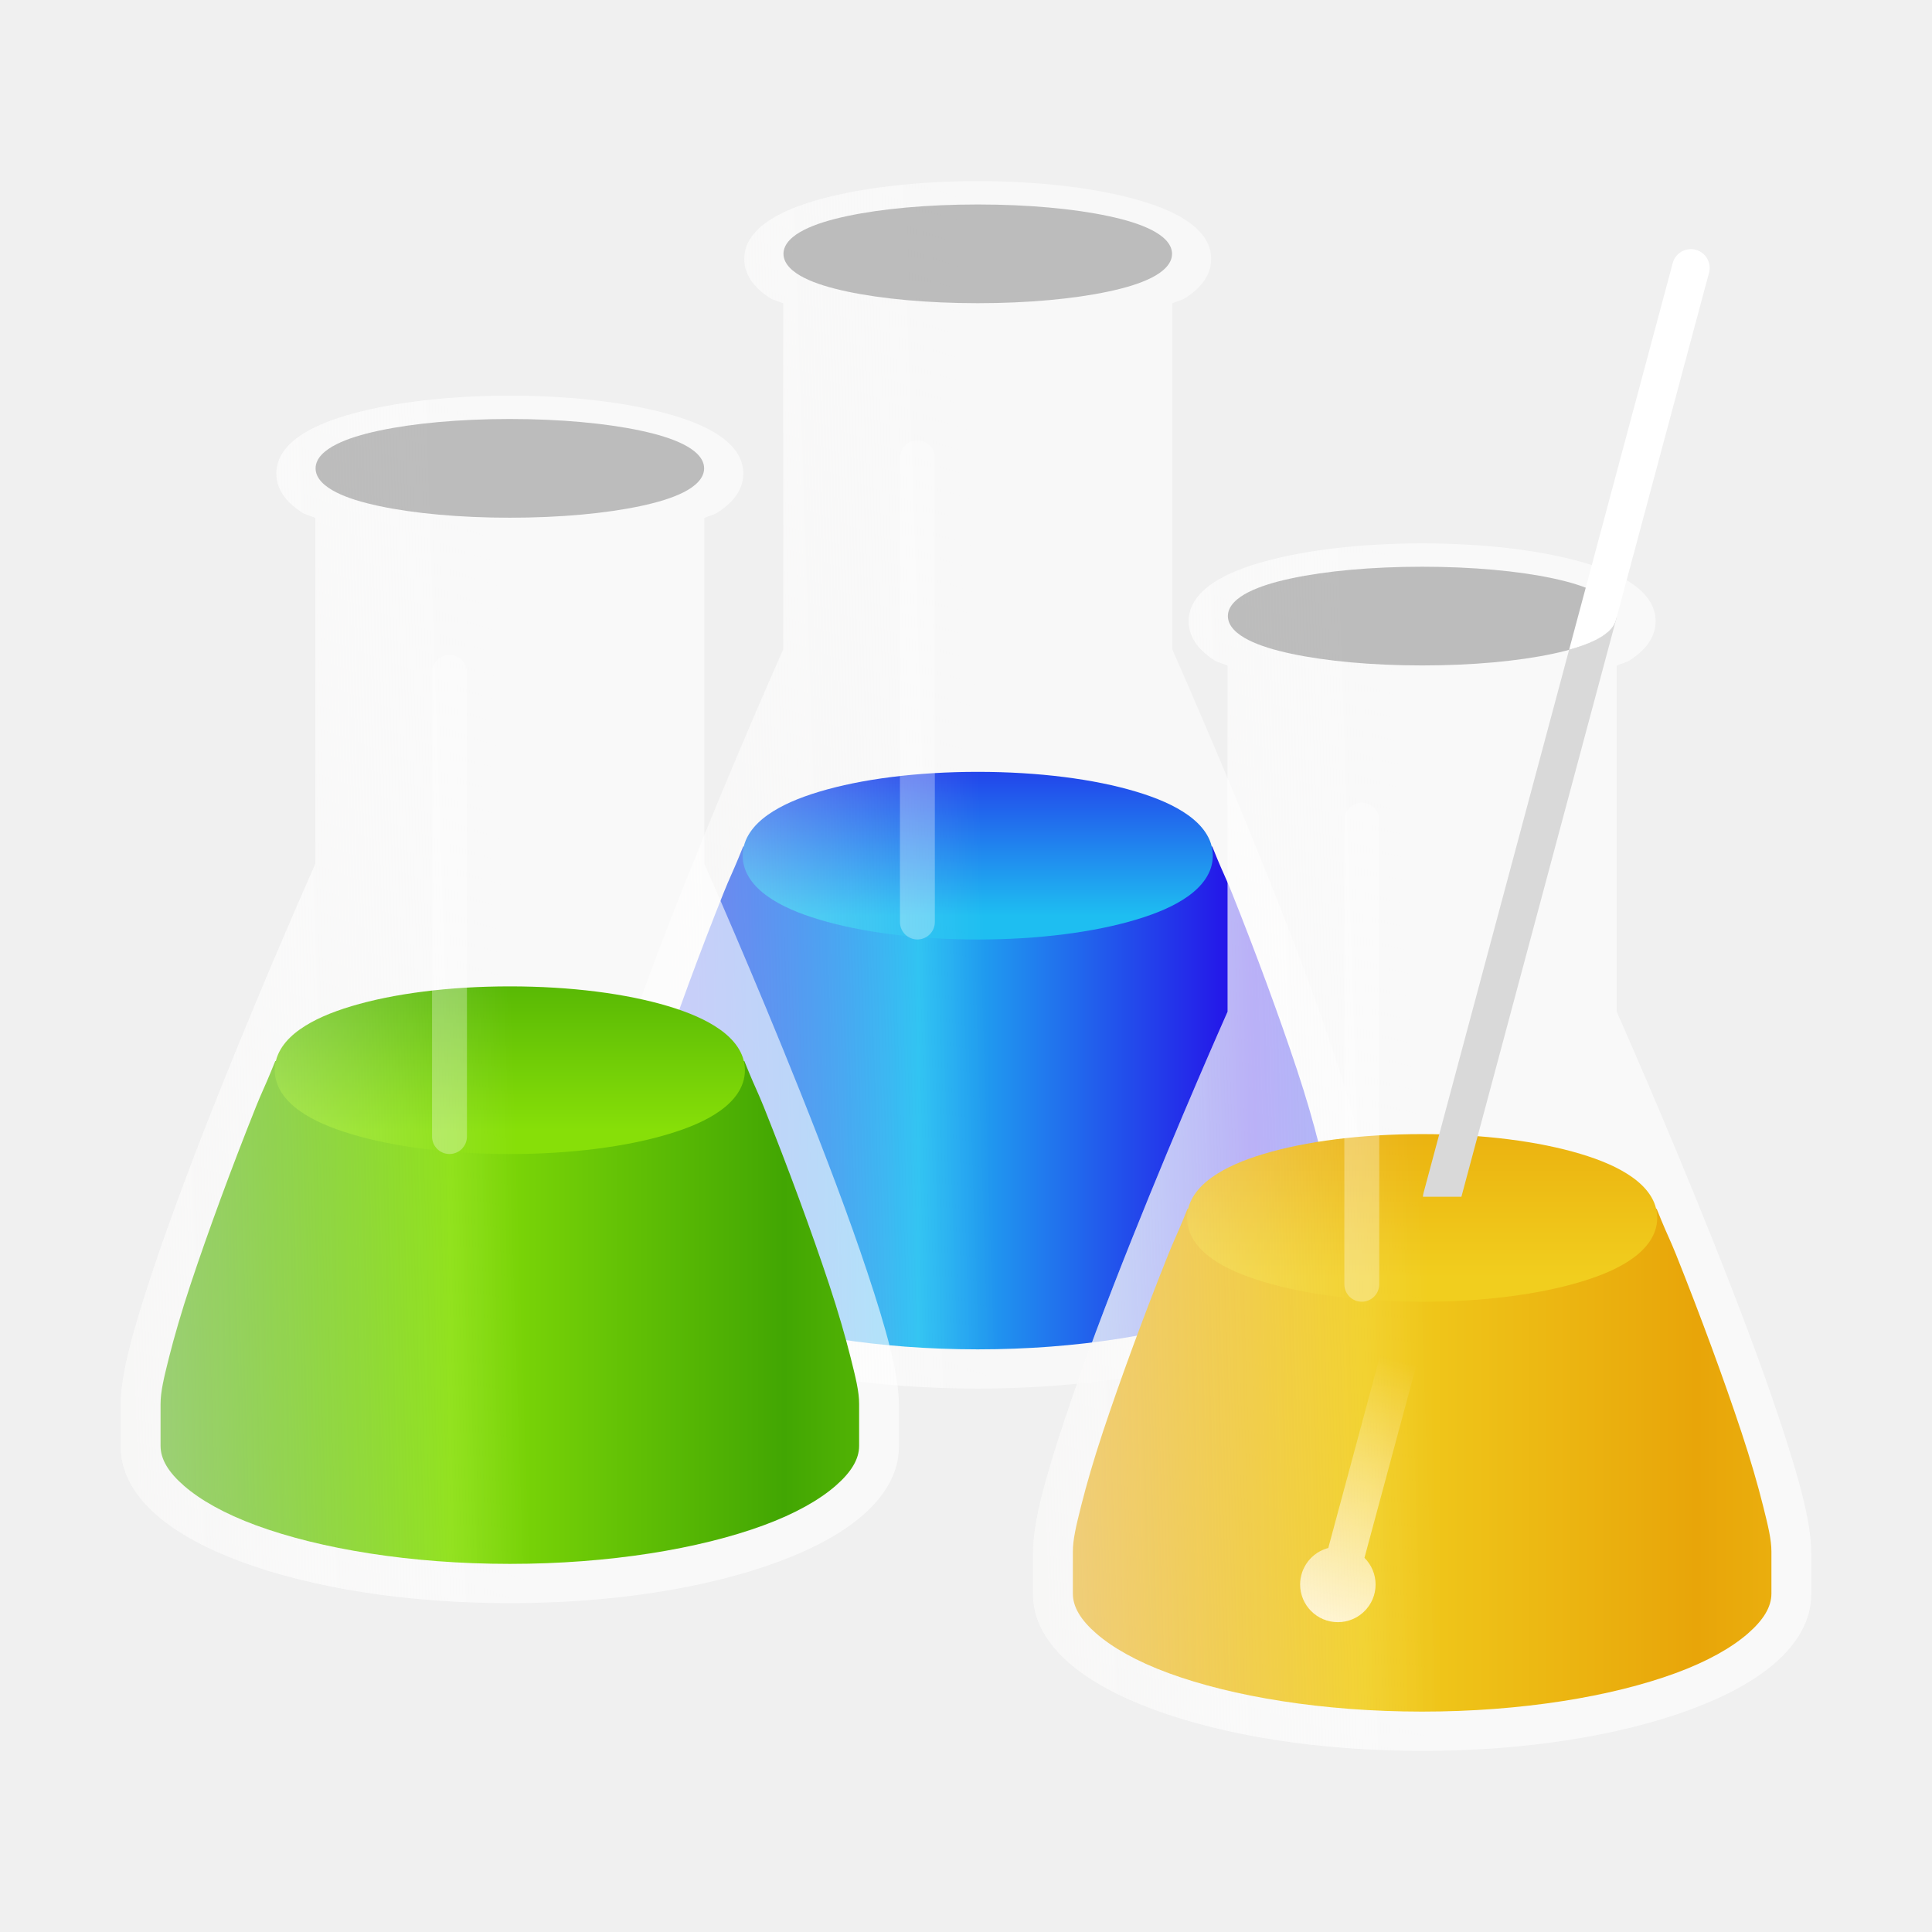
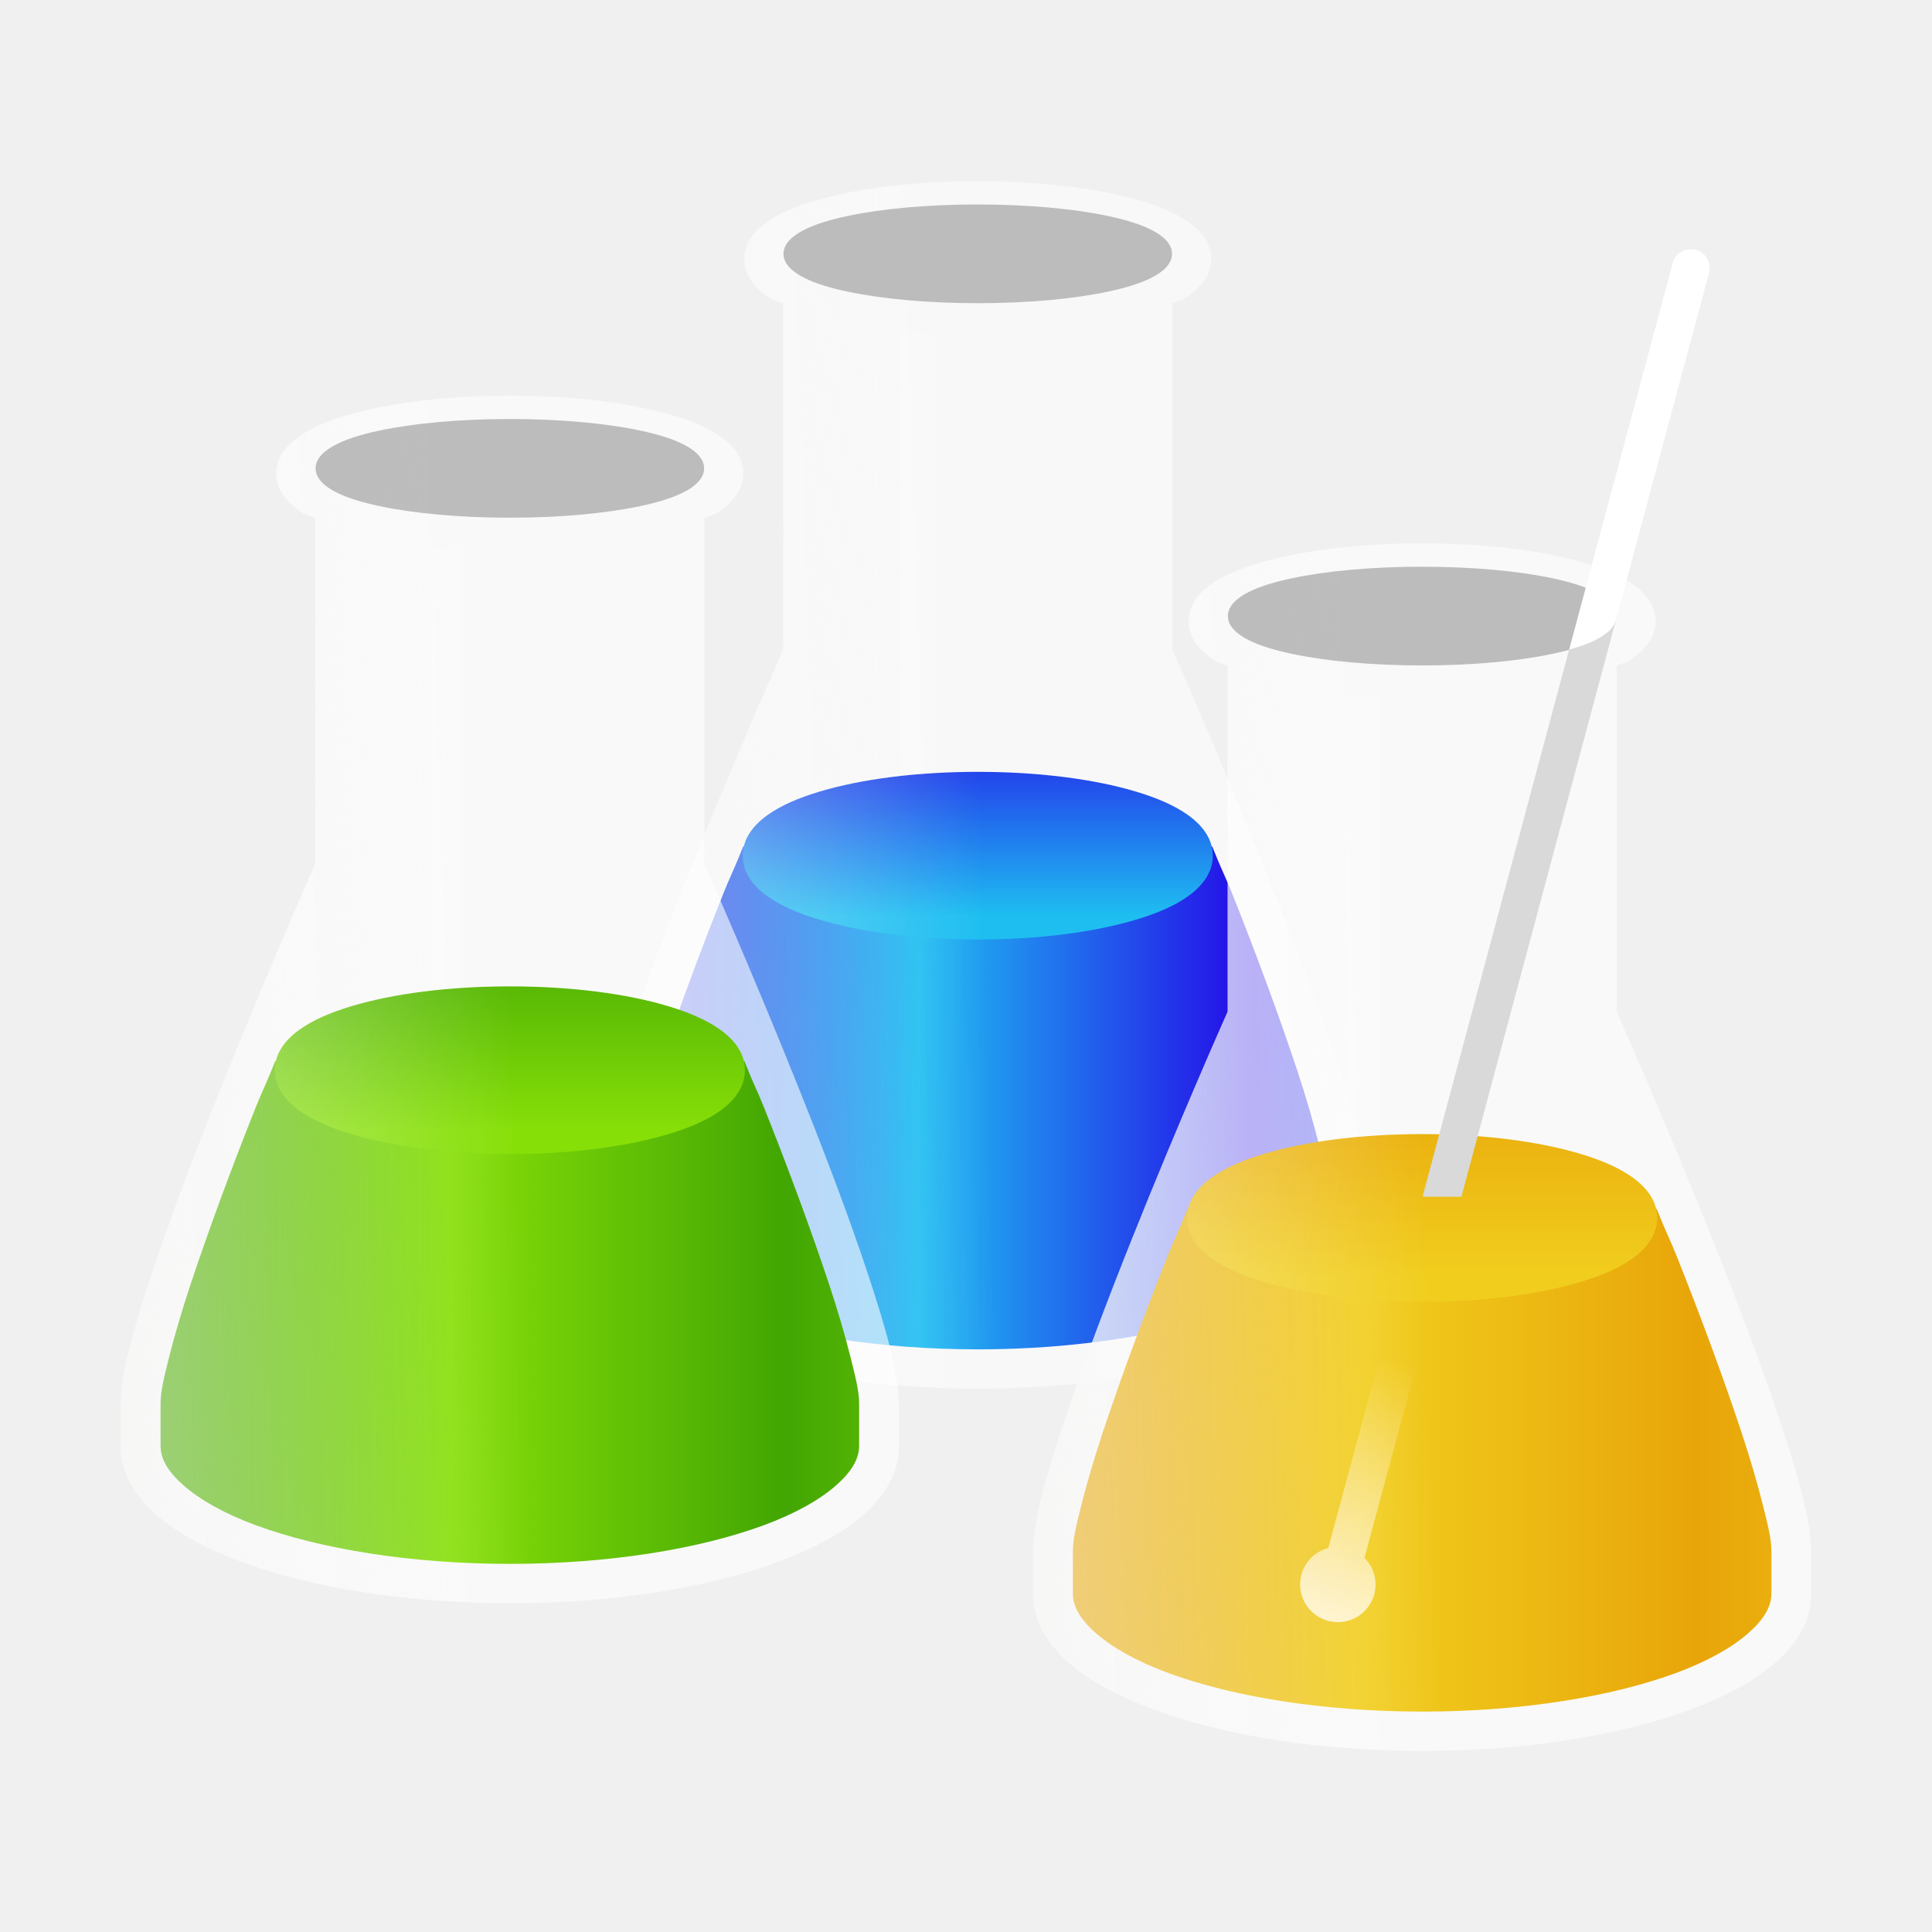
<svg xmlns="http://www.w3.org/2000/svg" xmlns:xlink="http://www.w3.org/1999/xlink" height="128px" viewBox="0 0 128 128" width="128px" version="1.1" id="svg33" xml:space="preserve">
  <defs id="defs33">
+     <linearGradient id="linearGradient1">
+       <stop style="stop-color:#ffffff;stop-opacity:0;" offset="0" id="stop17" />
+       <stop style="stop-color:#ffffff;stop-opacity:0.2;" offset="0.5" id="stop21" />
+       <stop style="stop-color:#ffffff;stop-opacity:0;" offset="1" id="stop20" />
+     </linearGradient>
    <linearGradient id="linearGradient16" gradientUnits="userSpaceOnUse" x1="16" x2="30" y1="86" y2="86" gradientTransform="translate(251,22)">
      <stop offset="0" stop-color="#f6f5f4" stop-opacity="0.502" id="stop15" style="stop-color:#f6f5f4;stop-opacity:0.501;" />
      <stop offset="1" stop-color="#ffffff" stop-opacity="0" id="stop16" />
    </linearGradient>
    <linearGradient id="linearGradient5">
      <stop style="stop-color:#fff3cc;stop-opacity:1;" offset="0" id="stop11" />
      <stop style="stop-color:#fff3cc;stop-opacity:0;" offset="0.819" id="stop12" />
    </linearGradient>
    <linearGradient id="linearGradient70" gradientTransform="matrix(1.379451,0,0,1.377304,75.67625,42.15042)" gradientUnits="userSpaceOnUse" spreadMethod="reflect" x1="63.148" x2="79.188" y1="35.981" y2="35.981">
      <stop offset="0" stop-color="#87df08" id="stop69" style="stop-color:#f1ce1e;stop-opacity:1;" />
      <stop offset="1" stop-color="#62a805" id="stop70" style="stop-color:#e8a509;stop-opacity:1;" />
    </linearGradient>
    <linearGradient id="linearGradient58" gradientTransform="matrix(1.379451,0,0,1.377304,75.67625,42.15042)" gradientUnits="userSpaceOnUse" spreadMethod="reflect" x1="63.148" x2="79.188" y1="35.981" y2="35.981">
      <stop offset="0" stop-color="#87df08" id="stop57" style="stop-color:#1ebef1;stop-opacity:1;" />
      <stop offset="1" stop-color="#62a805" id="stop58" style="stop-color:#2509e8;stop-opacity:1;" />
    </linearGradient>
    <linearGradient id="e-6" gradientTransform="matrix(1.379451,0,0,1.377304,75.67625,42.15042)" gradientUnits="userSpaceOnUse" spreadMethod="reflect" x1="63.148" x2="79.188" y1="35.981" y2="35.981">
      <stop offset="0" stop-color="#87df08" id="stop13-9" />
      <stop offset="1" stop-color="#62a805" id="stop14-3" style="stop-color:#42a603;stop-opacity:1;" />
    </linearGradient>
    <linearGradient id="j-5" gradientUnits="userSpaceOnUse" x1="16" x2="30" y1="86" y2="86" gradientTransform="translate(251,22)">
      <stop offset="0" stop-color="#f6f5f4" stop-opacity="0.502" id="stop18" />
      <stop offset="1" stop-color="#ffffff" stop-opacity="0" id="stop19" />
    </linearGradient>
    <linearGradient xlink:href="#j-5" id="linearGradient33" x1="160.514" y1="58.696" x2="170.555" y2="58.361" gradientUnits="userSpaceOnUse" gradientTransform="matrix(2.577884,0,0,2.577884,-405.7855,-85.09862)" />
    <linearGradient xlink:href="#linearGradient58" id="linearGradient53" gradientUnits="userSpaceOnUse" gradientTransform="matrix(1.379451,0,0,1.377304,-26.26609,18.15042)" x1="63.148" y1="35.981" x2="79.188" y2="35.981" spreadMethod="reflect" />
    <linearGradient xlink:href="#linearGradient58" id="linearGradient54" gradientUnits="userSpaceOnUse" gradientTransform="matrix(1.144081,0,0,1.222156,37.32166,23.46968)" x1="21.485" y1="30.443" x2="21.485" y2="18.794" spreadMethod="pad" />
    <linearGradient xlink:href="#j-5" id="linearGradient55" gradientUnits="userSpaceOnUse" gradientTransform="matrix(2.577884,0,0,2.577884,-374.7855,-99.31223)" x1="160.514" y1="58.696" x2="170.555" y2="58.361" />
    <linearGradient xlink:href="#e-6" id="linearGradient56" gradientUnits="userSpaceOnUse" gradientTransform="matrix(1.379451,0,0,1.377304,-57.26609,32.36402)" x1="63.148" y1="35.981" x2="79.188" y2="35.981" spreadMethod="reflect" />
    <linearGradient xlink:href="#e-6" id="linearGradient57" gradientUnits="userSpaceOnUse" gradientTransform="matrix(1.144081,0,0,1.222156,6.32166,37.68329)" x1="21.485" y1="30.443" x2="21.485" y2="18.794" spreadMethod="pad" />
    <linearGradient xlink:href="#linearGradient70" id="linearGradient67" gradientUnits="userSpaceOnUse" gradientTransform="matrix(1.379451,0,0,1.377304,3.17591,42.15042)" x1="63.148" y1="35.981" x2="79.188" y2="35.981" spreadMethod="reflect" />
    <linearGradient xlink:href="#linearGradient70" id="linearGradient68" gradientUnits="userSpaceOnUse" gradientTransform="matrix(1.144081,0,0,1.222156,66.76366,47.46968)" x1="21.485" y1="30.443" x2="21.485" y2="18.794" spreadMethod="pad" />
    <linearGradient xlink:href="#linearGradient16" id="linearGradient69" gradientUnits="userSpaceOnUse" gradientTransform="matrix(2.577884,0,0,2.577884,-345.3435,-75.31223)" x1="160.514" y1="58.696" x2="170.555" y2="58.361" />
    <linearGradient xlink:href="#linearGradient5" id="linearGradient12" x1="87.682" y1="108.27" x2="93.381" y2="87.04" gradientUnits="userSpaceOnUse" gradientTransform="translate(0.215019,-0.796876)" />
+     <linearGradient xlink:href="#linearGradient1" id="linearGradient20" x1="28.624" y1="59.924" x2="30.937" y2="59.924" gradientUnits="userSpaceOnUse" gradientTransform="matrix(1.729483,0,0,0.8845056,-21.88027,-2.100064)" />
+     <linearGradient xlink:href="#linearGradient1" id="linearGradient21" gradientUnits="userSpaceOnUse" gradientTransform="matrix(1.729483,0,0,0.8841004,9.275881,-16.29609)" x1="28.624" y1="59.924" x2="30.937" y2="59.924" />
+     <linearGradient xlink:href="#linearGradient1" id="linearGradient22" gradientUnits="userSpaceOnUse" gradientTransform="matrix(1.729483,0,0,0.8841004,38.71788,7.703908)" x1="28.624" y1="59.924" x2="30.937" y2="59.924" />
  </defs>
  <linearGradient id="a" gradientUnits="userSpaceOnUse" x1="8" x2="120" y1="116" y2="116">
    <stop offset="0" stop-color="#deddda" id="stop1" />
    <stop offset="0.036" stop-color="#f6f5f4" id="stop2" />
    <stop offset="0.071" stop-color="#deddda" id="stop3" style="stop-color:#c5c3be;stop-opacity:1;" />
    <stop offset="0.929" stop-color="#deddda" id="stop4" style="stop-color:#c5c3be;stop-opacity:1;" />
    <stop offset="0.964" stop-color="#f6f5f4" id="stop5" style="stop-color:#f6f5f4;stop-opacity:1;" />
    <stop offset="1" stop-color="#deddda" id="stop6" style="stop-color:#c5c4be;stop-opacity:1;" />
  </linearGradient>
  <linearGradient id="b" gradientUnits="userSpaceOnUse">
    <stop offset="0" stop-color="#4bbfe5" id="stop7" />
    <stop offset="1" stop-color="#9141ac" id="stop8" />
  </linearGradient>
  <radialGradient id="c" cx="29.491" cy="109.785" gradientTransform="matrix(1.953487 0.295654 -0.131445 0.868505 -21.95714 -27.30719)" r="56" xlink:href="#b" />
  <radialGradient id="d" cx="104.212" cy="83.413" gradientTransform="matrix(0.0162272,-1.154436,1.225278,0.017223,16.82208,131.8341)" gradientUnits="userSpaceOnUse" r="56">
    <stop offset="0" stop-color="#f66151" id="stop9" />
    <stop offset="1" stop-color="#ed333b" stop-opacity="0" id="stop10" />
  </radialGradient>
  <filter id="e" height="1" width="1" x="0" y="0">
    <feColorMatrix in="SourceGraphic" type="matrix" values="0 0 0 0 1 0 0 0 0 1 0 0 0 0 1 0 0 0 1 0" id="feColorMatrix10" />
  </filter>
  <mask id="f">
    <g filter="url(#e)" id="g10">
      <rect fill-opacity="0.1" height="128" width="128" id="rect10" />
    </g>
  </mask>
  <clipPath id="g">
    <rect height="152" width="192" id="rect11" />
  </clipPath>
  <mask id="h">
    <g filter="url(#e)" id="g12">
      <rect fill-opacity="0.154" height="128" width="128" id="rect12" />
    </g>
  </mask>
  <clipPath id="i">
    <rect height="152" width="192" id="rect13" />
  </clipPath>
  <radialGradient id="j" cx="31.132" cy="86" r="76.065" xlink:href="#b" />
  <radialGradient id="k" cx="109.988" cy="3.57" gradientUnits="userSpaceOnUse" r="66.012">
    <stop offset="0" stop-color="#f66151" id="stop13" />
    <stop offset="1" stop-color="#ed333b" stop-opacity="0.001" id="stop14" />
  </radialGradient>
  <mask id="l">
    <g filter="url(#e)" id="g14">
      <rect fill-opacity="0.154" height="128" width="128" id="rect14" />
    </g>
  </mask>
  <clipPath id="m">
    <rect height="152" width="192" id="rect15" />
  </clipPath>
  <path id="path50-5" style="fill:#ffffff;fill-opacity:0.5;stroke-width:2.578;stroke-linecap:round;stroke-linejoin:round;stroke-miterlimit:10" d="m 64.779,12 c -4.01,0 -7.641,0.435 -10.367,1.178 -1.363,0.372 -2.501,0.811 -3.399,1.39 -0.897,0.579 -1.702,1.416 -1.702,2.588 0,1.172 0.805,2.009 1.702,2.588 0.231,0.149 0.613,0.226 0.876,0.357 v 22.924 c -0.107,0.242 -3.176,7.137 -6.354,15.095 -1.617,4.048 -3.234,8.307 -4.456,11.993 -1.222,3.687 -2.079,6.679 -2.079,8.751 v 2.789 c 0,1.721 0.947,3.259 2.361,4.496 1.414,1.237 3.338,2.26 5.654,3.117 4.632,1.713 10.872,2.734 17.763,2.734 6.892,0 13.131,-1.021 17.763,-2.734 2.316,-0.857 4.235,-1.88 5.649,-3.117 1.414,-1.237 2.366,-2.775 2.366,-4.496 v -2.789 c 0,-2.072 -0.857,-5.064 -2.079,-8.751 C 87.256,66.426 85.634,62.168 84.017,58.12 80.839,50.162 77.776,43.267 77.668,43.025 V 20.101 c 0.261,-0.131 0.641,-0.209 0.871,-0.357 0.897,-0.579 1.707,-1.416 1.707,-2.588 0,-1.172 -0.81,-2.009 -1.707,-2.588 C 77.642,13.989 76.504,13.55 75.141,13.178 72.415,12.435 68.789,12 64.779,12 Z" />
  <path id="path2-9" style="fill:url(#linearGradient53);stroke-width:2.578" d="m 49.236,56.086 -0.327,0.801 c -0.316,0.774 -0.6,1.348 -0.957,2.241 -1.594,3.988 -3.154,8.216 -4.335,11.777 -0.595,1.794 -1.083,3.478 -1.425,4.839 -0.341,1.361 -0.554,2.25 -0.554,3.051 v 2.784 c 0,0.885 0.516,1.744 1.556,2.648 1.07,0.931 2.666,1.844 4.788,2.623 4.219,1.55 10.209,2.548 16.797,2.548 6.588,0 12.572,-0.998 16.791,-2.548 2.122,-0.779 3.718,-1.692 4.788,-2.623 1.039,-0.905 1.561,-1.764 1.561,-2.648 v -2.784 c 0,-0.801 -0.217,-1.69 -0.559,-3.051 -0.341,-1.361 -0.825,-3.044 -1.42,-4.839 -1.181,-3.561 -2.741,-7.789 -4.335,-11.777 -0.357,-0.892 -0.645,-1.466 -0.962,-2.241 l -0.327,-0.801 z" />
  <path id="path3-7" style="display:block;fill:url(#linearGradient54);stroke-width:2.578;stroke-linejoin:round;stroke-miterlimit:10" d="m 64.779,51.137 c -4.055,0 -7.723,0.482 -10.483,1.309 -1.38,0.414 -2.533,0.907 -3.434,1.546 -0.901,0.639 -1.657,1.538 -1.657,2.699 0,1.161 0.755,2.06 1.657,2.699 0.901,0.639 2.054,1.127 3.434,1.541 2.759,0.827 6.428,1.314 10.483,1.314 4.055,0 7.723,-0.487 10.483,-1.314 1.38,-0.414 2.533,-0.902 3.434,-1.541 0.901,-0.639 1.657,-1.538 1.657,-2.699 0,-1.161 -0.755,-2.06 -1.657,-2.699 -0.901,-0.639 -2.054,-1.132 -3.434,-1.546 -2.759,-0.827 -6.428,-1.309 -10.483,-1.309 z" />
  <path id="path4-5" style="fill:url(#linearGradient55);fill-opacity:1;stroke-width:2.578;stroke-linecap:round;stroke-linejoin:round;stroke-miterlimit:10" d="m 64.779,12 c -4.01,0 -7.641,0.435 -10.367,1.178 -1.363,0.372 -2.501,0.811 -3.399,1.39 -0.897,0.579 -1.702,1.416 -1.702,2.588 0,1.172 0.805,2.009 1.702,2.588 0.231,0.149 0.613,0.226 0.876,0.357 v 22.924 c -0.107,0.242 -3.176,7.137 -6.354,15.095 -1.617,4.048 -3.234,8.307 -4.456,11.993 -1.222,3.687 -2.079,6.679 -2.079,8.751 v 2.789 c 0,1.721 0.947,3.259 2.361,4.496 1.414,1.237 3.338,2.26 5.654,3.117 4.632,1.713 10.872,2.734 17.763,2.734 6.892,0 13.131,-1.021 17.763,-2.734 2.316,-0.857 4.235,-1.88 5.649,-3.117 1.414,-1.237 2.366,-2.775 2.366,-4.496 v -2.789 c 0,-2.072 -0.857,-5.064 -2.079,-8.751 C 87.256,66.426 85.634,62.168 84.017,58.12 80.839,50.162 77.776,43.267 77.668,43.025 V 20.101 c 0.261,-0.131 0.641,-0.209 0.871,-0.357 0.897,-0.579 1.707,-1.416 1.707,-2.588 0,-1.172 -0.81,-2.009 -1.707,-2.588 C 77.642,13.989 76.504,13.55 75.141,13.178 72.415,12.435 68.789,12 64.779,12 Z" />
-   <path style="fill:#ffffff;fill-opacity:0.302;stroke-width:0.578;stroke-linecap:round" d="m 60.78,29.177 a 1.156,1.156 0 0 0 -1.156,1.156 v 30.753 a 1.156,1.156 0 0 0 1.156,1.156 1.156,1.156 0 0 0 1.156,-1.156 V 30.334 a 1.156,1.156 0 0 0 -1.156,-1.156 z" id="path52-3" />
  <path id="path3-9-8" style="display:block;opacity:0.5;fill:#808080;fill-opacity:1;stroke-width:1.798;stroke-linejoin:round;stroke-miterlimit:10" d="m 64.779,13.547 c -3.351,0 -6.383,0.284 -8.664,0.771 -1.14,0.243 -2.093,0.534 -2.838,0.91 -0.745,0.376 -1.369,0.905 -1.369,1.589 0,0.683 0.624,1.213 1.369,1.589 0.745,0.376 1.698,0.664 2.838,0.907 2.281,0.487 5.313,0.774 8.664,0.774 3.351,0 6.383,-0.287 8.664,-0.774 1.14,-0.243 2.093,-0.531 2.838,-0.907 0.745,-0.376 1.369,-0.905 1.369,-1.589 0,-0.683 -0.624,-1.213 -1.369,-1.589 -0.745,-0.376 -1.698,-0.666 -2.838,-0.91 -2.28,-0.487 -5.313,-0.771 -8.664,-0.771 z" />
  <path id="path50" style="fill:#ffffff;fill-opacity:0.6;stroke-width:2.578;stroke-linecap:round;stroke-linejoin:round;stroke-miterlimit:10" d="m 33.779,26.214 c -4.01,0 -7.641,0.435 -10.367,1.178 -1.363,0.372 -2.501,0.811 -3.399,1.39 -0.897,0.579 -1.702,1.416 -1.702,2.588 0,1.172 0.805,2.009 1.702,2.588 0.231,0.149 0.613,0.226 0.876,0.357 v 22.924 c -0.107,0.242 -3.176,7.137 -6.354,15.095 -1.617,4.048 -3.234,8.307 -4.456,11.993 -1.222,3.687 -2.079,6.679 -2.079,8.751 v 2.789 c 0,1.721 0.947,3.259 2.361,4.496 1.414,1.237 3.338,2.26 5.654,3.117 4.632,1.713 10.872,2.734 17.763,2.734 6.892,0 13.131,-1.021 17.763,-2.734 2.316,-0.857 4.235,-1.88 5.649,-3.117 1.414,-1.237 2.366,-2.775 2.366,-4.496 v -2.789 c 0,-2.072 -0.857,-5.064 -2.079,-8.751 C 56.256,80.64 54.634,76.381 53.017,72.334 49.839,64.376 46.776,57.48 46.668,57.239 V 34.315 c 0.261,-0.131 0.641,-0.209 0.871,-0.357 0.897,-0.579 1.707,-1.416 1.707,-2.588 0,-1.172 -0.81,-2.009 -1.707,-2.588 C 46.642,28.203 45.504,27.764 44.141,27.392 41.415,26.648 37.789,26.214 33.779,26.214 Z" />
  <path id="path2" style="fill:url(#linearGradient56);stroke-width:2.578" d="m 18.236,70.299 -0.327,0.801 c -0.316,0.774 -0.6,1.348 -0.957,2.241 -1.594,3.988 -3.154,8.216 -4.335,11.777 -0.595,1.794 -1.083,3.478 -1.425,4.839 -0.341,1.361 -0.554,2.25 -0.554,3.051 v 2.784 c 0,0.885 0.516,1.744 1.556,2.648 1.07,0.931 2.666,1.844 4.788,2.623 4.219,1.55 10.209,2.548 16.797,2.548 6.588,0 12.572,-0.998 16.791,-2.548 2.122,-0.779 3.718,-1.692 4.788,-2.623 1.039,-0.905 1.561,-1.764 1.561,-2.648 v -2.784 c 0,-0.801 -0.217,-1.69 -0.559,-3.051 -0.341,-1.361 -0.825,-3.044 -1.42,-4.839 -1.181,-3.561 -2.741,-7.789 -4.335,-11.777 -0.357,-0.892 -0.645,-1.466 -0.962,-2.241 l -0.327,-0.801 z" />
  <path id="path3" style="display:block;fill:url(#linearGradient57);stroke-width:2.578;stroke-linejoin:round;stroke-miterlimit:10" d="m 33.779,65.35 c -4.055,0 -7.723,0.482 -10.483,1.309 -1.38,0.414 -2.533,0.907 -3.434,1.546 -0.901,0.639 -1.657,1.538 -1.657,2.699 0,1.161 0.755,2.06 1.657,2.699 0.901,0.639 2.054,1.127 3.434,1.541 2.759,0.827 6.428,1.314 10.483,1.314 4.055,0 7.723,-0.487 10.483,-1.314 1.38,-0.414 2.533,-0.902 3.434,-1.541 0.901,-0.639 1.657,-1.538 1.657,-2.699 0,-1.161 -0.755,-2.06 -1.657,-2.699 C 46.794,67.566 45.641,67.073 44.262,66.659 41.502,65.832 37.834,65.35 33.779,65.35 Z" />
  <path id="path4" style="fill:url(#linearGradient33);fill-opacity:1;stroke-width:2.578;stroke-linecap:round;stroke-linejoin:round;stroke-miterlimit:10" d="m 33.779,26.214 c -4.01,0 -7.641,0.435 -10.367,1.178 -1.363,0.372 -2.501,0.811 -3.399,1.39 -0.897,0.579 -1.702,1.416 -1.702,2.588 0,1.172 0.805,2.009 1.702,2.588 0.231,0.149 0.613,0.226 0.876,0.357 v 22.924 c -0.107,0.242 -3.176,7.137 -6.354,15.095 -1.617,4.048 -3.234,8.307 -4.456,11.993 -1.222,3.687 -2.079,6.679 -2.079,8.751 v 2.789 c 0,1.721 0.947,3.259 2.361,4.496 1.414,1.237 3.338,2.26 5.654,3.117 4.632,1.713 10.872,2.734 17.763,2.734 6.892,0 13.131,-1.021 17.763,-2.734 2.316,-0.857 4.235,-1.88 5.649,-3.117 1.414,-1.237 2.366,-2.775 2.366,-4.496 v -2.789 c 0,-2.072 -0.857,-5.064 -2.079,-8.751 C 56.256,80.64 54.634,76.381 53.017,72.334 49.839,64.376 46.776,57.48 46.668,57.239 V 34.315 c 0.261,-0.131 0.641,-0.209 0.871,-0.357 0.897,-0.579 1.707,-1.416 1.707,-2.588 0,-1.172 -0.81,-2.009 -1.707,-2.588 C 46.642,28.203 45.504,27.764 44.141,27.392 41.415,26.648 37.789,26.214 33.779,26.214 Z" />
-   <path style="fill:#ffffff;fill-opacity:0.302;stroke-width:0.578;stroke-linecap:round" d="m 29.78,43.391 a 1.156,1.156 0 0 0 -1.156,1.156 v 30.753 a 1.156,1.156 0 0 0 1.156,1.156 1.156,1.156 0 0 0 1.156,-1.156 V 44.547 a 1.156,1.156 0 0 0 -1.156,-1.156 z" id="path52" />
+   <path style="fill:url(#linearGradient20);stroke-width:0.715;stroke-linecap:round" d="M 29.624,36.279 A 2,1.023 0 0 0 27.624,37.302 v 27.202 a 2,1.023 0 0 0 2,1.023 2,1.023 0 0 0 2,-1.023 v -27.202 a 2,1.023 0 0 0 -2,-1.023 z" id="path52" />
  <path id="path3-9" style="display:block;opacity:0.5;fill:#808080;fill-opacity:1;stroke-width:1.798;stroke-linejoin:round;stroke-miterlimit:10" d="m 33.779,27.76 c -3.351,0 -6.383,0.284 -8.664,0.771 -1.14,0.243 -2.093,0.534 -2.838,0.91 -0.745,0.376 -1.369,0.905 -1.369,1.589 0,0.683 0.624,1.213 1.369,1.589 0.745,0.376 1.698,0.664 2.838,0.907 2.281,0.487 5.313,0.774 8.664,0.774 3.351,0 6.383,-0.287 8.664,-0.774 1.14,-0.243 2.093,-0.531 2.838,-0.907 0.745,-0.376 1.369,-0.905 1.369,-1.589 0,-0.683 -0.624,-1.213 -1.369,-1.589 -0.745,-0.376 -1.698,-0.666 -2.838,-0.91 -2.28,-0.487 -5.313,-0.771 -8.664,-0.771 z" />
  <path id="path50-5-3" style="fill:#ffffff;fill-opacity:0.6;stroke-width:2.578;stroke-linecap:round;stroke-linejoin:round;stroke-miterlimit:10" d="m 94.221,36 c -4.01,0 -7.641,0.435 -10.367,1.178 -1.363,0.372 -2.501,0.811 -3.399,1.39 -0.897,0.579 -1.702,1.416 -1.702,2.588 0,1.172 0.805,2.009 1.702,2.588 0.231,0.149 0.613,0.226 0.876,0.357 v 22.924 c -0.107,0.242 -3.176,7.137 -6.354,15.095 -1.617,4.048 -3.234,8.307 -4.456,11.993 -1.222,3.687 -2.079,6.679 -2.079,8.751 v 2.789 c 0,1.721 0.947,3.259 2.361,4.496 1.414,1.237 3.338,2.26 5.654,3.117 C 81.09,114.979 87.329,116 94.221,116 c 6.892,0 13.131,-1.021 17.763,-2.734 2.316,-0.857 4.235,-1.88 5.649,-3.117 1.414,-1.237 2.366,-2.775 2.366,-4.496 v -2.789 c 0,-2.072 -0.857,-5.064 -2.079,-8.751 -1.222,-3.687 -2.844,-7.945 -4.461,-11.993 -3.178,-7.957 -6.242,-14.853 -6.349,-15.095 V 44.101 c 0.261,-0.131 0.641,-0.209 0.871,-0.357 0.897,-0.579 1.707,-1.416 1.707,-2.588 0,-1.172 -0.81,-2.009 -1.707,-2.588 -0.897,-0.579 -2.035,-1.018 -3.399,-1.39 C 101.857,36.435 98.231,36 94.221,36 Z" />
  <path id="path2-9-8" style="fill:url(#linearGradient67);stroke-width:2.578" d="m 78.678,80.086 -0.327,0.801 c -0.316,0.774 -0.6,1.348 -0.957,2.241 -1.594,3.988 -3.154,8.216 -4.335,11.777 -0.595,1.794 -1.083,3.478 -1.425,4.839 -0.341,1.361 -0.554,2.25 -0.554,3.051 v 2.784 c 0,0.885 0.516,1.744 1.556,2.648 1.07,0.931 2.666,1.844 4.788,2.623 4.219,1.55 10.209,2.548 16.797,2.548 6.588,0 12.572,-0.998 16.791,-2.548 2.122,-0.779 3.718,-1.692 4.788,-2.623 1.039,-0.905 1.561,-1.764 1.561,-2.648 v -2.784 c 0,-0.801 -0.217,-1.69 -0.559,-3.051 -0.341,-1.361 -0.825,-3.044 -1.42,-4.839 -1.181,-3.561 -2.741,-7.789 -4.335,-11.777 -0.357,-0.892 -0.645,-1.466 -0.962,-2.241 l -0.327,-0.801 z" />
  <path id="path3-7-6" style="display:block;fill:url(#linearGradient68);stroke-width:2.578;stroke-linejoin:round;stroke-miterlimit:10" d="m 94.221,75.137 c -4.055,0 -7.723,0.482 -10.483,1.309 -1.38,0.414 -2.533,0.907 -3.434,1.546 -0.901,0.639 -1.657,1.538 -1.657,2.699 0,1.161 0.755,2.06 1.657,2.699 0.901,0.639 2.054,1.127 3.434,1.541 2.759,0.827 6.428,1.314 10.483,1.314 4.055,0 7.723,-0.487 10.483,-1.314 1.38,-0.414 2.533,-0.902 3.434,-1.541 0.901,-0.639 1.657,-1.538 1.657,-2.699 0,-1.161 -0.755,-2.06 -1.657,-2.699 -0.901,-0.639 -2.054,-1.132 -3.434,-1.546 -2.759,-0.827 -6.428,-1.309 -10.483,-1.309 z" />
  <path id="path1" style="fill:url(#linearGradient12);stroke-width:0.622;stroke-linecap:round" d="m 94.272,79.289 -6.27,23.27 a 2.5,2.5 0 0 0 -1.865,2.414 2.5,2.5 0 0 0 2.5,2.5 2.5,2.5 0 0 0 2.5,-2.5 2.5,2.5 0 0 0 -0.738,-1.764 l 6.383,-23.67 c 0.022,-0.084 0.036,-0.167 0.041,-0.25 z" />
  <path id="path4-5-0" style="fill:url(#linearGradient69);fill-opacity:1;stroke-width:2.578;stroke-linecap:round;stroke-linejoin:round;stroke-miterlimit:10" d="m 94.221,36 c -4.01,0 -7.641,0.435 -10.367,1.178 -1.363,0.372 -2.501,0.811 -3.399,1.39 -0.897,0.579 -1.702,1.416 -1.702,2.588 0,1.172 0.805,2.009 1.702,2.588 0.231,0.149 0.613,0.226 0.876,0.357 v 22.924 c -0.107,0.242 -3.176,7.137 -6.354,15.095 -1.617,4.048 -3.234,8.307 -4.456,11.993 -1.222,3.687 -2.079,6.679 -2.079,8.751 v 2.789 c 0,1.721 0.947,3.259 2.361,4.496 1.414,1.237 3.338,2.26 5.654,3.117 C 81.09,114.979 87.329,116 94.221,116 c 6.892,0 13.131,-1.021 17.763,-2.734 2.316,-0.857 4.235,-1.88 5.649,-3.117 1.414,-1.237 2.366,-2.775 2.366,-4.496 v -2.789 c 0,-2.072 -0.857,-5.064 -2.079,-8.751 -1.222,-3.687 -2.844,-7.945 -4.461,-11.993 -3.178,-7.957 -6.242,-14.853 -6.349,-15.095 V 44.101 c 0.261,-0.131 0.641,-0.209 0.871,-0.357 0.897,-0.579 1.707,-1.416 1.707,-2.588 0,-1.172 -0.81,-2.009 -1.707,-2.588 -0.897,-0.579 -2.035,-1.018 -3.399,-1.39 C 101.857,36.435 98.231,36 94.221,36 Z" />
  <path id="path3-9-8-8" style="display:block;opacity:0.5;fill:#808080;fill-opacity:1;stroke-width:1.798;stroke-linejoin:round;stroke-miterlimit:10" d="m 94.221,37.547 c -3.351,0 -6.383,0.284 -8.664,0.771 -1.14,0.243 -2.093,0.534 -2.838,0.91 -0.745,0.376 -1.369,0.905 -1.369,1.589 0,0.683 0.624,1.213 1.369,1.589 0.745,0.376 1.698,0.664 2.838,0.907 2.281,0.487 5.313,0.774 8.664,0.774 3.351,0 6.383,-0.287 8.664,-0.774 1.14,-0.243 2.093,-0.531 2.838,-0.907 0.745,-0.376 1.369,-0.905 1.369,-1.589 0,-0.683 -0.624,-1.213 -1.369,-1.589 -0.745,-0.376 -1.698,-0.666 -2.838,-0.91 -2.28,-0.487 -5.313,-0.771 -8.664,-0.771 z" />
  <path id="path52-3-4-8" style="fill:#ffffff;fill-opacity:1;stroke-width:0.622;stroke-linecap:round" d="m 112.098,16.508 c -0.578,-0.035 -1.12,0.339 -1.275,0.92 l -5.764,21.51 -1.102,4.111 c 0.674,-0.185 1.27,-0.394 1.766,-0.645 0.652,-0.329 1.212,-0.776 1.342,-1.34 l 6.162,-22.992 c 0.178,-0.664 -0.217,-1.347 -0.881,-1.525 -0.083,-0.022 -0.165,-0.034 -0.248,-0.039 z" />
  <path id="path71" style="fill:#d9d9d9;fill-opacity:1;stroke-width:0.622;stroke-linecap:round" d="m 107.065,41.064 c -0.13,0.564 -0.69,1.011 -1.342,1.34 -0.496,0.25 -1.092,0.46 -1.766,0.645 l -9.645,35.99 c -0.022,0.084 -0.036,0.167 -0.041,0.25 h 2.551 z" />
-   <path style="fill:#ffffff;fill-opacity:0.302;stroke-width:0.578;stroke-linecap:round" d="m 90.222,53.177 a 1.156,1.156 0 0 0 -1.156,1.156 v 30.753 a 1.156,1.156 0 0 0 1.156,1.156 1.156,1.156 0 0 0 1.156,-1.156 V 54.334 a 1.156,1.156 0 0 0 -1.156,-1.156 z" id="path52-3-4" />
+   <path style="fill:url(#linearGradient21);stroke-width:0.715;stroke-linecap:round" d="m 60.78,22.066 a 2,1.022 0 0 0 -2,1.022 v 27.189 a 2,1.022 0 0 0 2,1.022 2,1.022 0 0 0 2,-1.022 V 23.088 A 2,1.022 0 0 0 60.78,22.066 Z" id="path21" />
+   <path style="fill:url(#linearGradient22);stroke-width:0.715;stroke-linecap:round" d="m 90.222,46.066 a 2,1.022 0 0 0 -2,1.022 v 27.189 a 2,1.022 0 0 0 2,1.022 2,1.022 0 0 0 2,-1.022 V 47.088 A 2,1.022 0 0 0 90.222,46.066 Z" id="path22" />
</svg>
